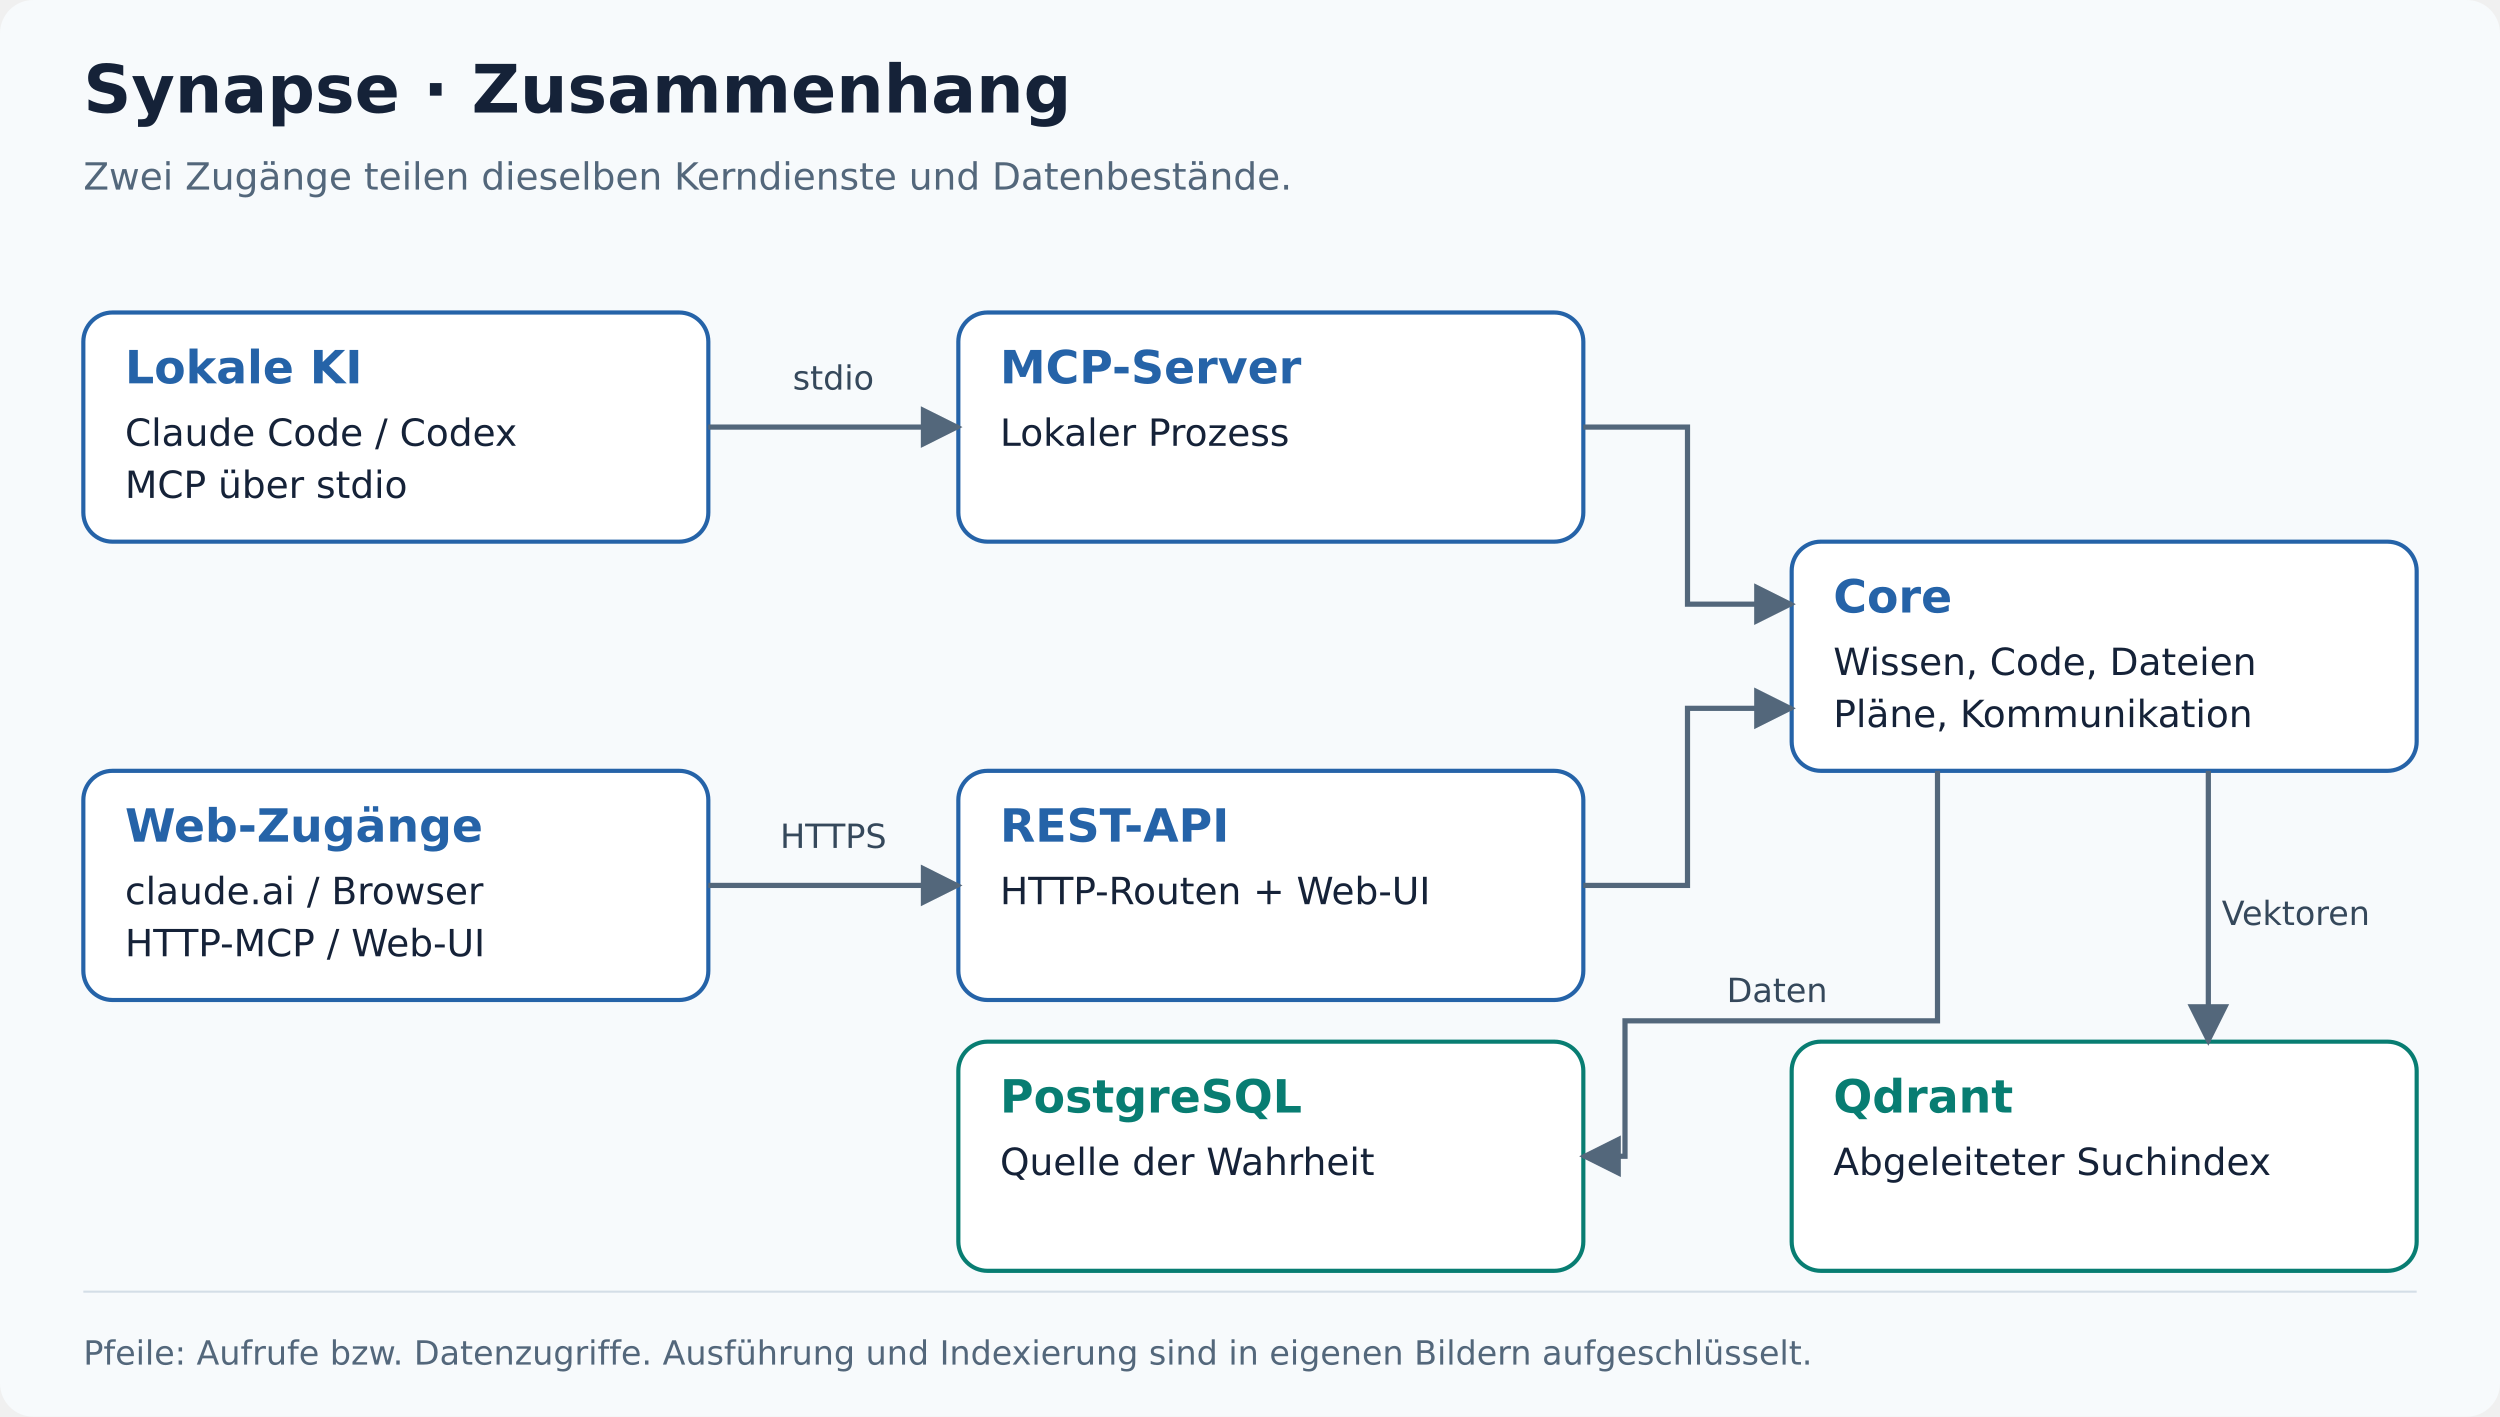
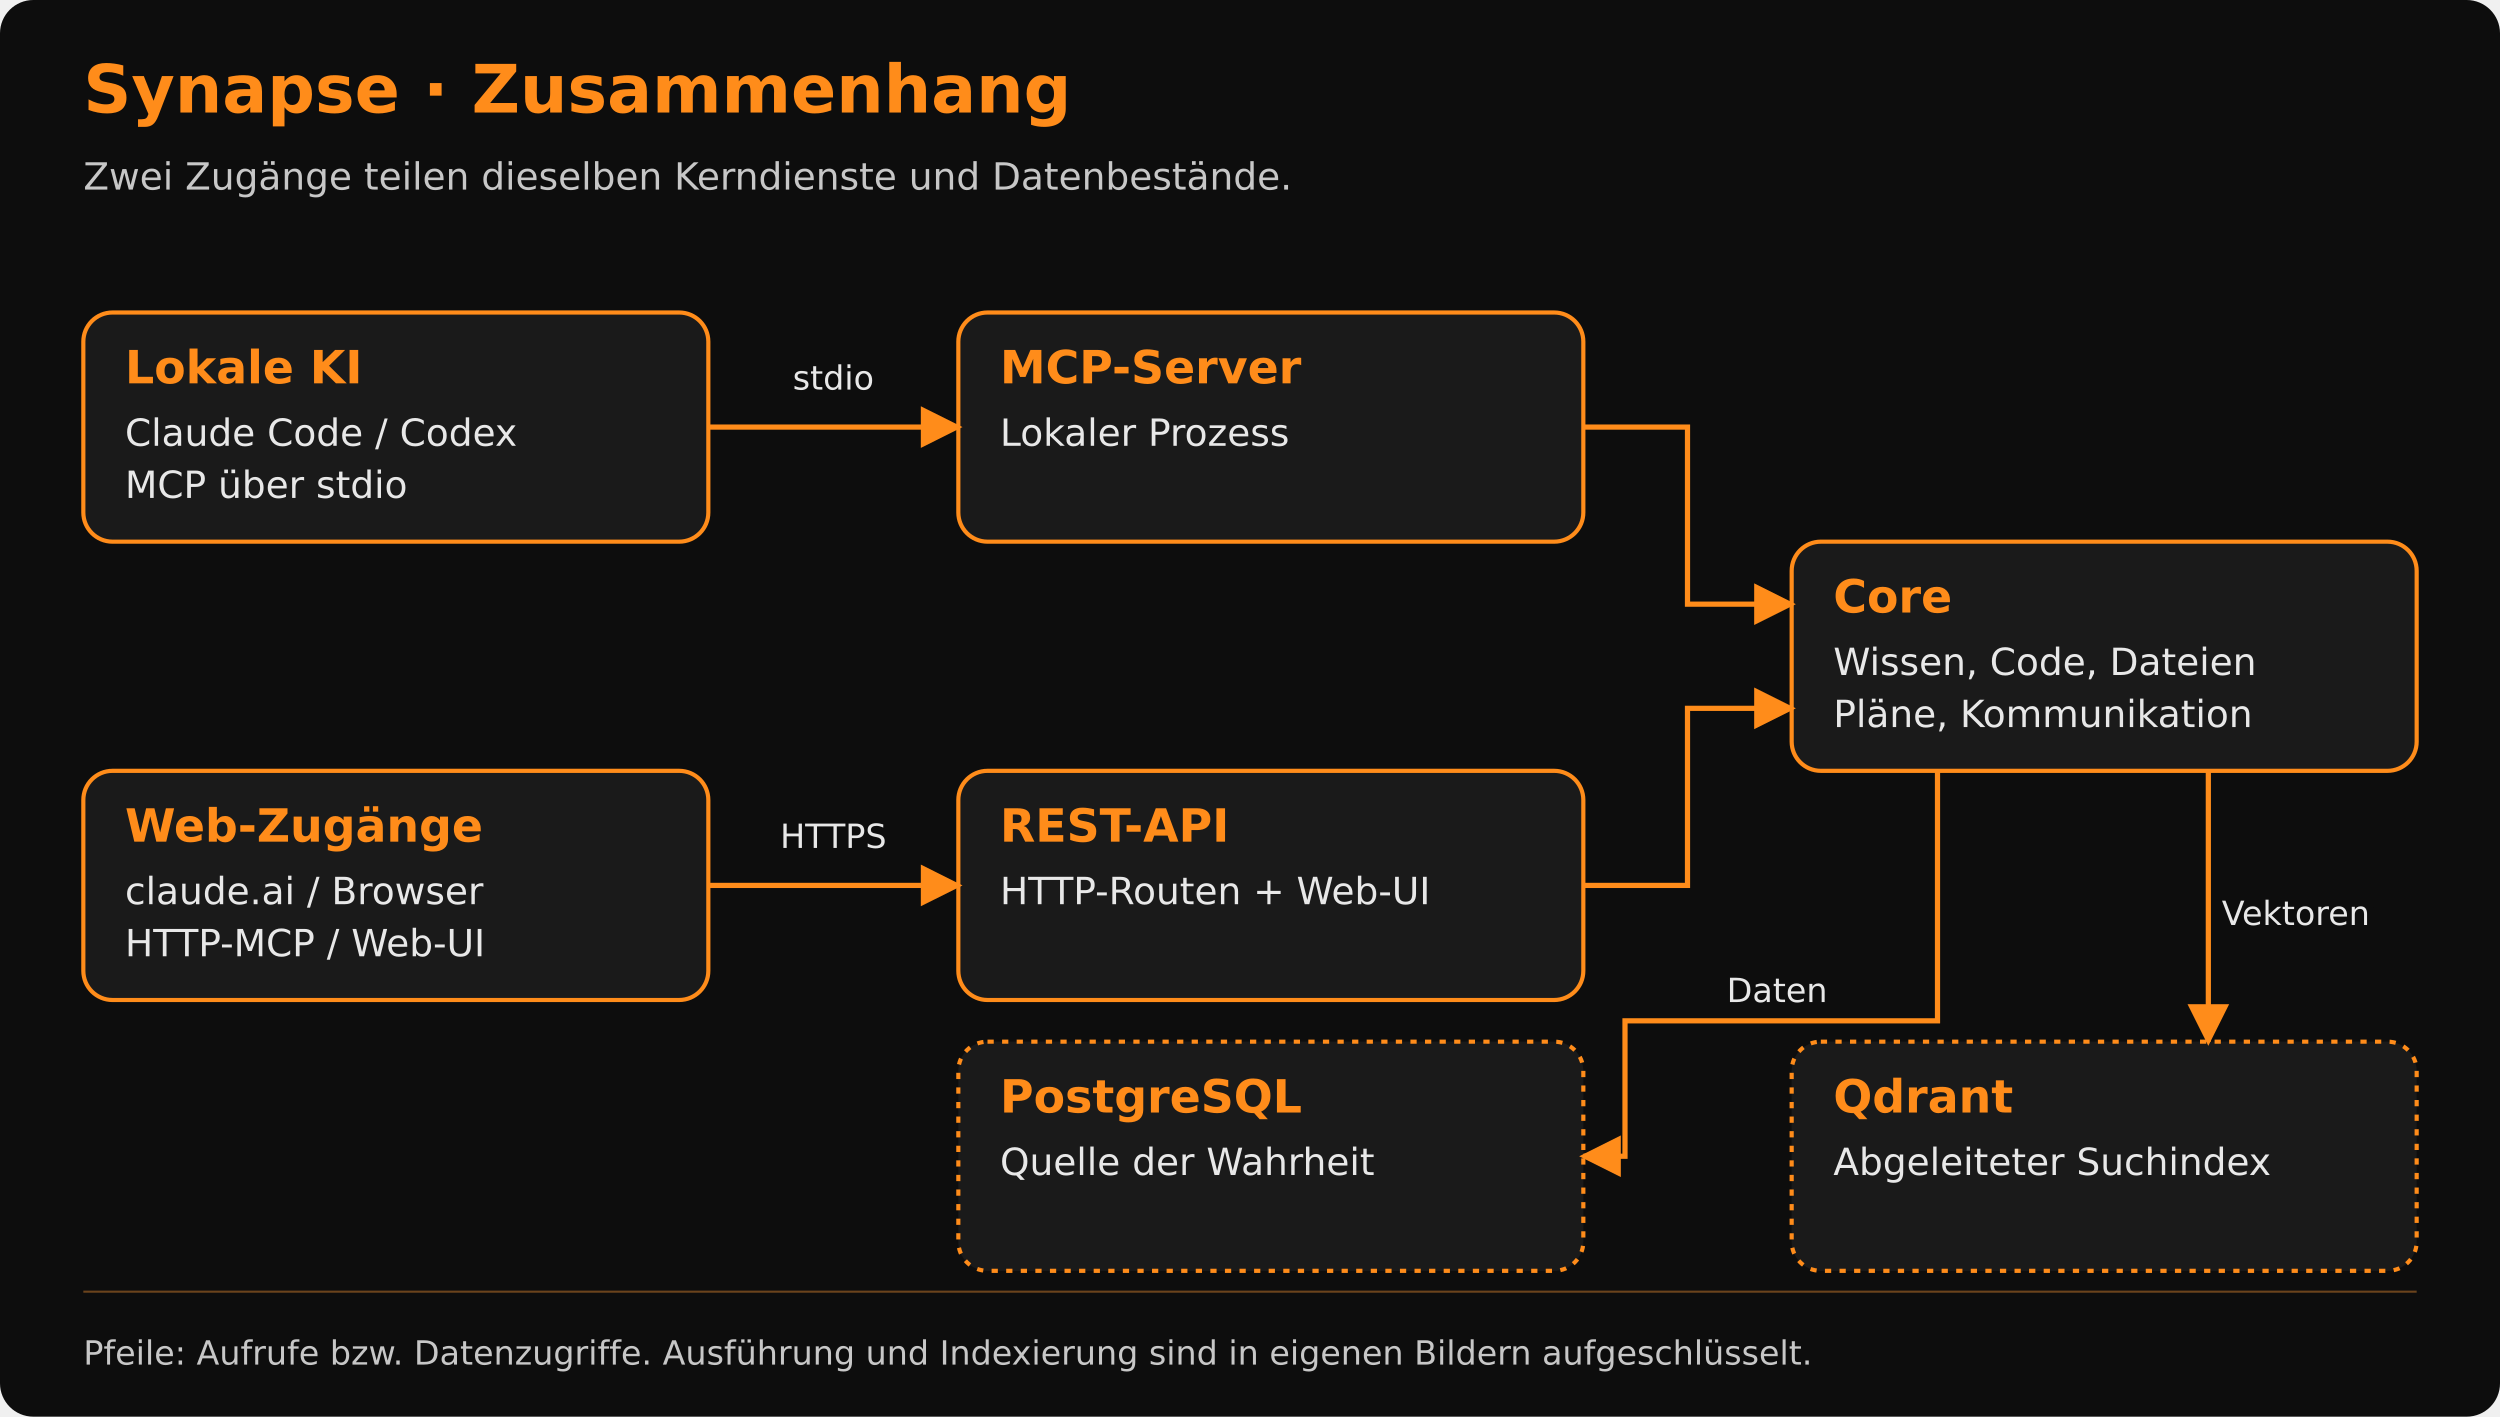
<svg xmlns="http://www.w3.org/2000/svg" width="1200" height="680" viewBox="0 0 1200 680" role="img" aria-labelledby="title desc">
  <defs>
    <marker id="arrow" viewBox="0 0 10 10" refX="9" refY="5" markerWidth="8" markerHeight="8" orient="auto-start-reverse">
-       <path d="M 0 0 L 10 5 L 0 10 Z" fill="#53677b" />
+       <path d="M 0 0 L 10 5 L 0 10 Z" fill="#ff8c1a" />
    </marker>
  </defs>
-   <rect width="1200" height="680" rx="16" fill="#f7fafc" />
-   <g font-family="DejaVu Sans, sans-serif" fill="#152238">
-     <text x="40" y="54" font-size="32" font-weight="700">Synapse · Zusammenhang</text>
-     <text x="40" y="91" font-size="18" fill="#53677b">Zwei Zugänge teilen dieselben Kerndienste und Datenbestände.</text>
+   <rect width="1200" height="680" rx="16" fill="#0d0d0d" />
+   <g font-family="DejaVu Sans, sans-serif" fill="#e8e8e8">
+     <text x="40" y="54" font-size="32" font-weight="700" fill="#ff8c1a">Synapse · Zusammenhang</text>
+     <text x="40" y="91" font-size="18" fill="#c7c7c7">Zwei Zugänge teilen dieselben Kerndienste und Datenbestände.</text>
    <g>
-       <rect x="40" y="150" width="300" height="110" rx="14" fill="white" stroke="#2563a8" stroke-width="2" />
-       <text x="60" y="184" font-size="22" font-weight="700" fill="#2563a8">Lokale KI</text>
+       <rect x="40" y="150" width="300" height="110" rx="14" fill="#1a1a1a" stroke="#ff8c1a" stroke-width="2" />
+       <text x="60" y="184" font-size="22" font-weight="700" fill="#ff8c1a">Lokale KI</text>
      <text x="60" y="214" font-size="18">Claude Code / Codex</text>
      <text x="60" y="239" font-size="18">MCP über stdio</text>
    </g>
    <g>
-       <rect x="40" y="370" width="300" height="110" rx="14" fill="white" stroke="#2563a8" stroke-width="2" />
-       <text x="60" y="404" font-size="22" font-weight="700" fill="#2563a8">Web-Zugänge</text>
+       <rect x="40" y="370" width="300" height="110" rx="14" fill="#1a1a1a" stroke="#ff8c1a" stroke-width="2" />
+       <text x="60" y="404" font-size="22" font-weight="700" fill="#ff8c1a">Web-Zugänge</text>
      <text x="60" y="434" font-size="18">claude.ai / Browser</text>
      <text x="60" y="459" font-size="18">HTTP-MCP / Web-UI</text>
    </g>
    <g>
-       <rect x="460" y="150" width="300" height="110" rx="14" fill="white" stroke="#2563a8" stroke-width="2" />
-       <text x="480" y="184" font-size="22" font-weight="700" fill="#2563a8">MCP-Server</text>
+       <rect x="460" y="150" width="300" height="110" rx="14" fill="#1a1a1a" stroke="#ff8c1a" stroke-width="2" />
+       <text x="480" y="184" font-size="22" font-weight="700" fill="#ff8c1a">MCP-Server</text>
      <text x="480" y="214" font-size="18">Lokaler Prozess</text>
    </g>
    <g>
-       <rect x="460" y="370" width="300" height="110" rx="14" fill="white" stroke="#2563a8" stroke-width="2" />
-       <text x="480" y="404" font-size="22" font-weight="700" fill="#2563a8">REST-API</text>
+       <rect x="460" y="370" width="300" height="110" rx="14" fill="#1a1a1a" stroke="#ff8c1a" stroke-width="2" />
+       <text x="480" y="404" font-size="22" font-weight="700" fill="#ff8c1a">REST-API</text>
      <text x="480" y="434" font-size="18">HTTP-Routen + Web-UI</text>
    </g>
    <g>
-       <rect x="860" y="260" width="300" height="110" rx="14" fill="white" stroke="#2563a8" stroke-width="2" />
-       <text x="880" y="294" font-size="22" font-weight="700" fill="#2563a8">Core</text>
+       <rect x="860" y="260" width="300" height="110" rx="14" fill="#1a1a1a" stroke="#ff8c1a" stroke-width="2" />
+       <text x="880" y="294" font-size="22" font-weight="700" fill="#ff8c1a">Core</text>
      <text x="880" y="324" font-size="18">Wissen, Code, Dateien</text>
      <text x="880" y="349" font-size="18">Pläne, Kommunikation</text>
    </g>
-     <path d="M340 205H460" fill="none" stroke="#53677b" stroke-width="2.5" marker-end="url(#arrow)" />
-     <text x="400" y="187" font-size="16" fill="#35485b" text-anchor="middle" paint-order="stroke" stroke="#f7fafc" stroke-width="7" stroke-linejoin="round">stdio</text>
-     <path d="M340 425H460" fill="none" stroke="#53677b" stroke-width="2.5" marker-end="url(#arrow)" />
-     <text x="400" y="407" font-size="16" fill="#35485b" text-anchor="middle" paint-order="stroke" stroke="#f7fafc" stroke-width="7" stroke-linejoin="round">HTTPS</text>
-     <path d="M760 205H810V290H860" fill="none" stroke="#53677b" stroke-width="2.5" marker-end="url(#arrow)" />
-     <path d="M760 425H810V340H860" fill="none" stroke="#53677b" stroke-width="2.5" marker-end="url(#arrow)" />
+     <path d="M340 205H460" fill="none" stroke="#ff8c1a" stroke-width="2.5" marker-end="url(#arrow)" />
+     <text x="400" y="187" font-size="16" fill="#e8e8e8" text-anchor="middle" paint-order="stroke" stroke="#0d0d0d" stroke-width="7" stroke-linejoin="round">stdio</text>
+     <path d="M340 425H460" fill="none" stroke="#ff8c1a" stroke-width="2.5" marker-end="url(#arrow)" />
+     <text x="400" y="407" font-size="16" fill="#e8e8e8" text-anchor="middle" paint-order="stroke" stroke="#0d0d0d" stroke-width="7" stroke-linejoin="round">HTTPS</text>
+     <path d="M760 205H810V290H860" fill="none" stroke="#ff8c1a" stroke-width="2.5" marker-end="url(#arrow)" />
+     <path d="M760 425H810V340H860" fill="none" stroke="#ff8c1a" stroke-width="2.5" marker-end="url(#arrow)" />
    <g>
-       <rect x="460" y="500" width="300" height="110" rx="14" fill="white" stroke="#087d72" stroke-width="2" />
-       <text x="480" y="534" font-size="22" font-weight="700" fill="#087d72">PostgreSQL</text>
+       <rect x="460" y="500" width="300" height="110" rx="14" fill="#1a1a1a" stroke="#ff8c1a" stroke-width="2" stroke-dasharray="3 4" />
+       <text x="480" y="534" font-size="22" font-weight="700" fill="#ff8c1a">PostgreSQL</text>
      <text x="480" y="564" font-size="18">Quelle der Wahrheit</text>
    </g>
    <g>
-       <rect x="860" y="500" width="300" height="110" rx="14" fill="white" stroke="#087d72" stroke-width="2" />
-       <text x="880" y="534" font-size="22" font-weight="700" fill="#087d72">Qdrant</text>
+       <rect x="860" y="500" width="300" height="110" rx="14" fill="#1a1a1a" stroke="#ff8c1a" stroke-width="2" stroke-dasharray="3 4" />
+       <text x="880" y="534" font-size="22" font-weight="700" fill="#ff8c1a">Qdrant</text>
      <text x="880" y="564" font-size="18">Abgeleiteter Suchindex</text>
    </g>
-     <path d="M930 370V490H780V555H760" fill="none" stroke="#53677b" stroke-width="2.5" marker-end="url(#arrow)" />
-     <text x="853" y="481" font-size="16" fill="#35485b" text-anchor="middle" paint-order="stroke" stroke="#f7fafc" stroke-width="7" stroke-linejoin="round">Daten</text>
-     <path d="M1060 370V500" fill="none" stroke="#53677b" stroke-width="2.5" marker-end="url(#arrow)" />
-     <text x="1102" y="444" font-size="16" fill="#35485b" text-anchor="middle" paint-order="stroke" stroke="#f7fafc" stroke-width="7" stroke-linejoin="round">Vektoren</text>
-     <path d="M40 620H1160" stroke="#d4dee7" />
-     <text x="40" y="655" font-size="16" fill="#53677b">Pfeile: Aufrufe bzw. Datenzugriffe. Ausführung und Indexierung sind in eigenen Bildern aufgeschlüsselt.</text>
+     <path d="M930 370V490H780V555H760" fill="none" stroke="#ff8c1a" stroke-width="2.5" marker-end="url(#arrow)" />
+     <text x="853" y="481" font-size="16" fill="#e8e8e8" text-anchor="middle" paint-order="stroke" stroke="#0d0d0d" stroke-width="7" stroke-linejoin="round">Daten</text>
+     <path d="M1060 370V500" fill="none" stroke="#ff8c1a" stroke-width="2.5" marker-end="url(#arrow)" />
+     <text x="1102" y="444" font-size="16" fill="#e8e8e8" text-anchor="middle" paint-order="stroke" stroke="#0d0d0d" stroke-width="7" stroke-linejoin="round">Vektoren</text>
+     <path d="M40 620H1160" stroke="#6b431c" />
+     <text x="40" y="655" font-size="16" fill="#c7c7c7">Pfeile: Aufrufe bzw. Datenzugriffe. Ausführung und Indexierung sind in eigenen Bildern aufgeschlüsselt.</text>
  </g>
</svg>
